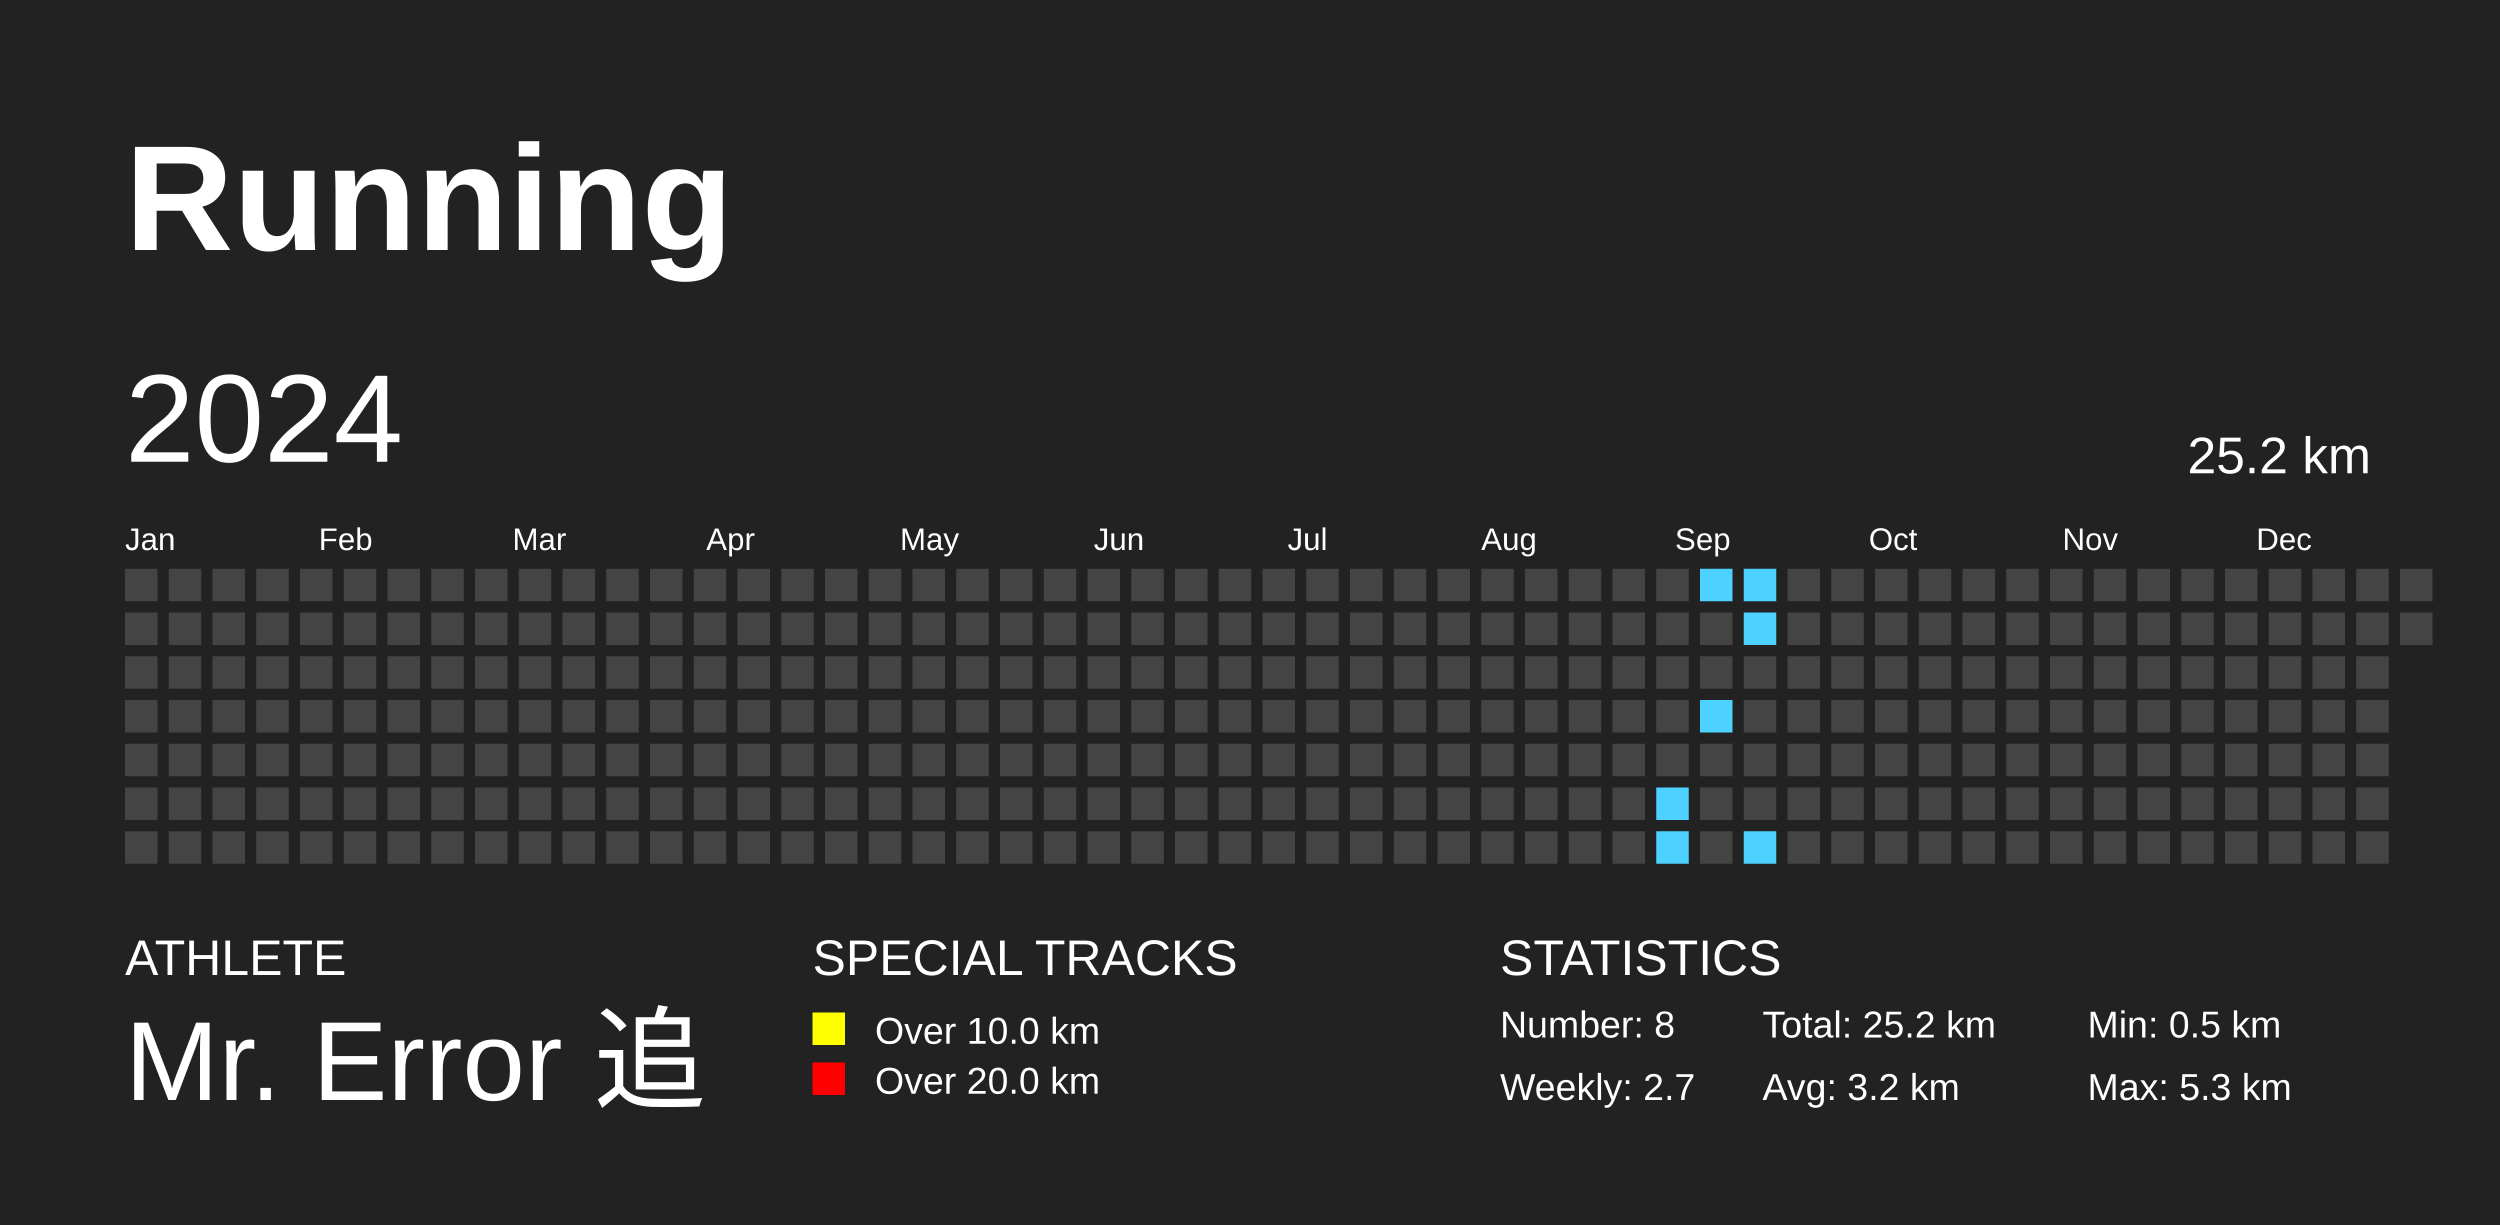
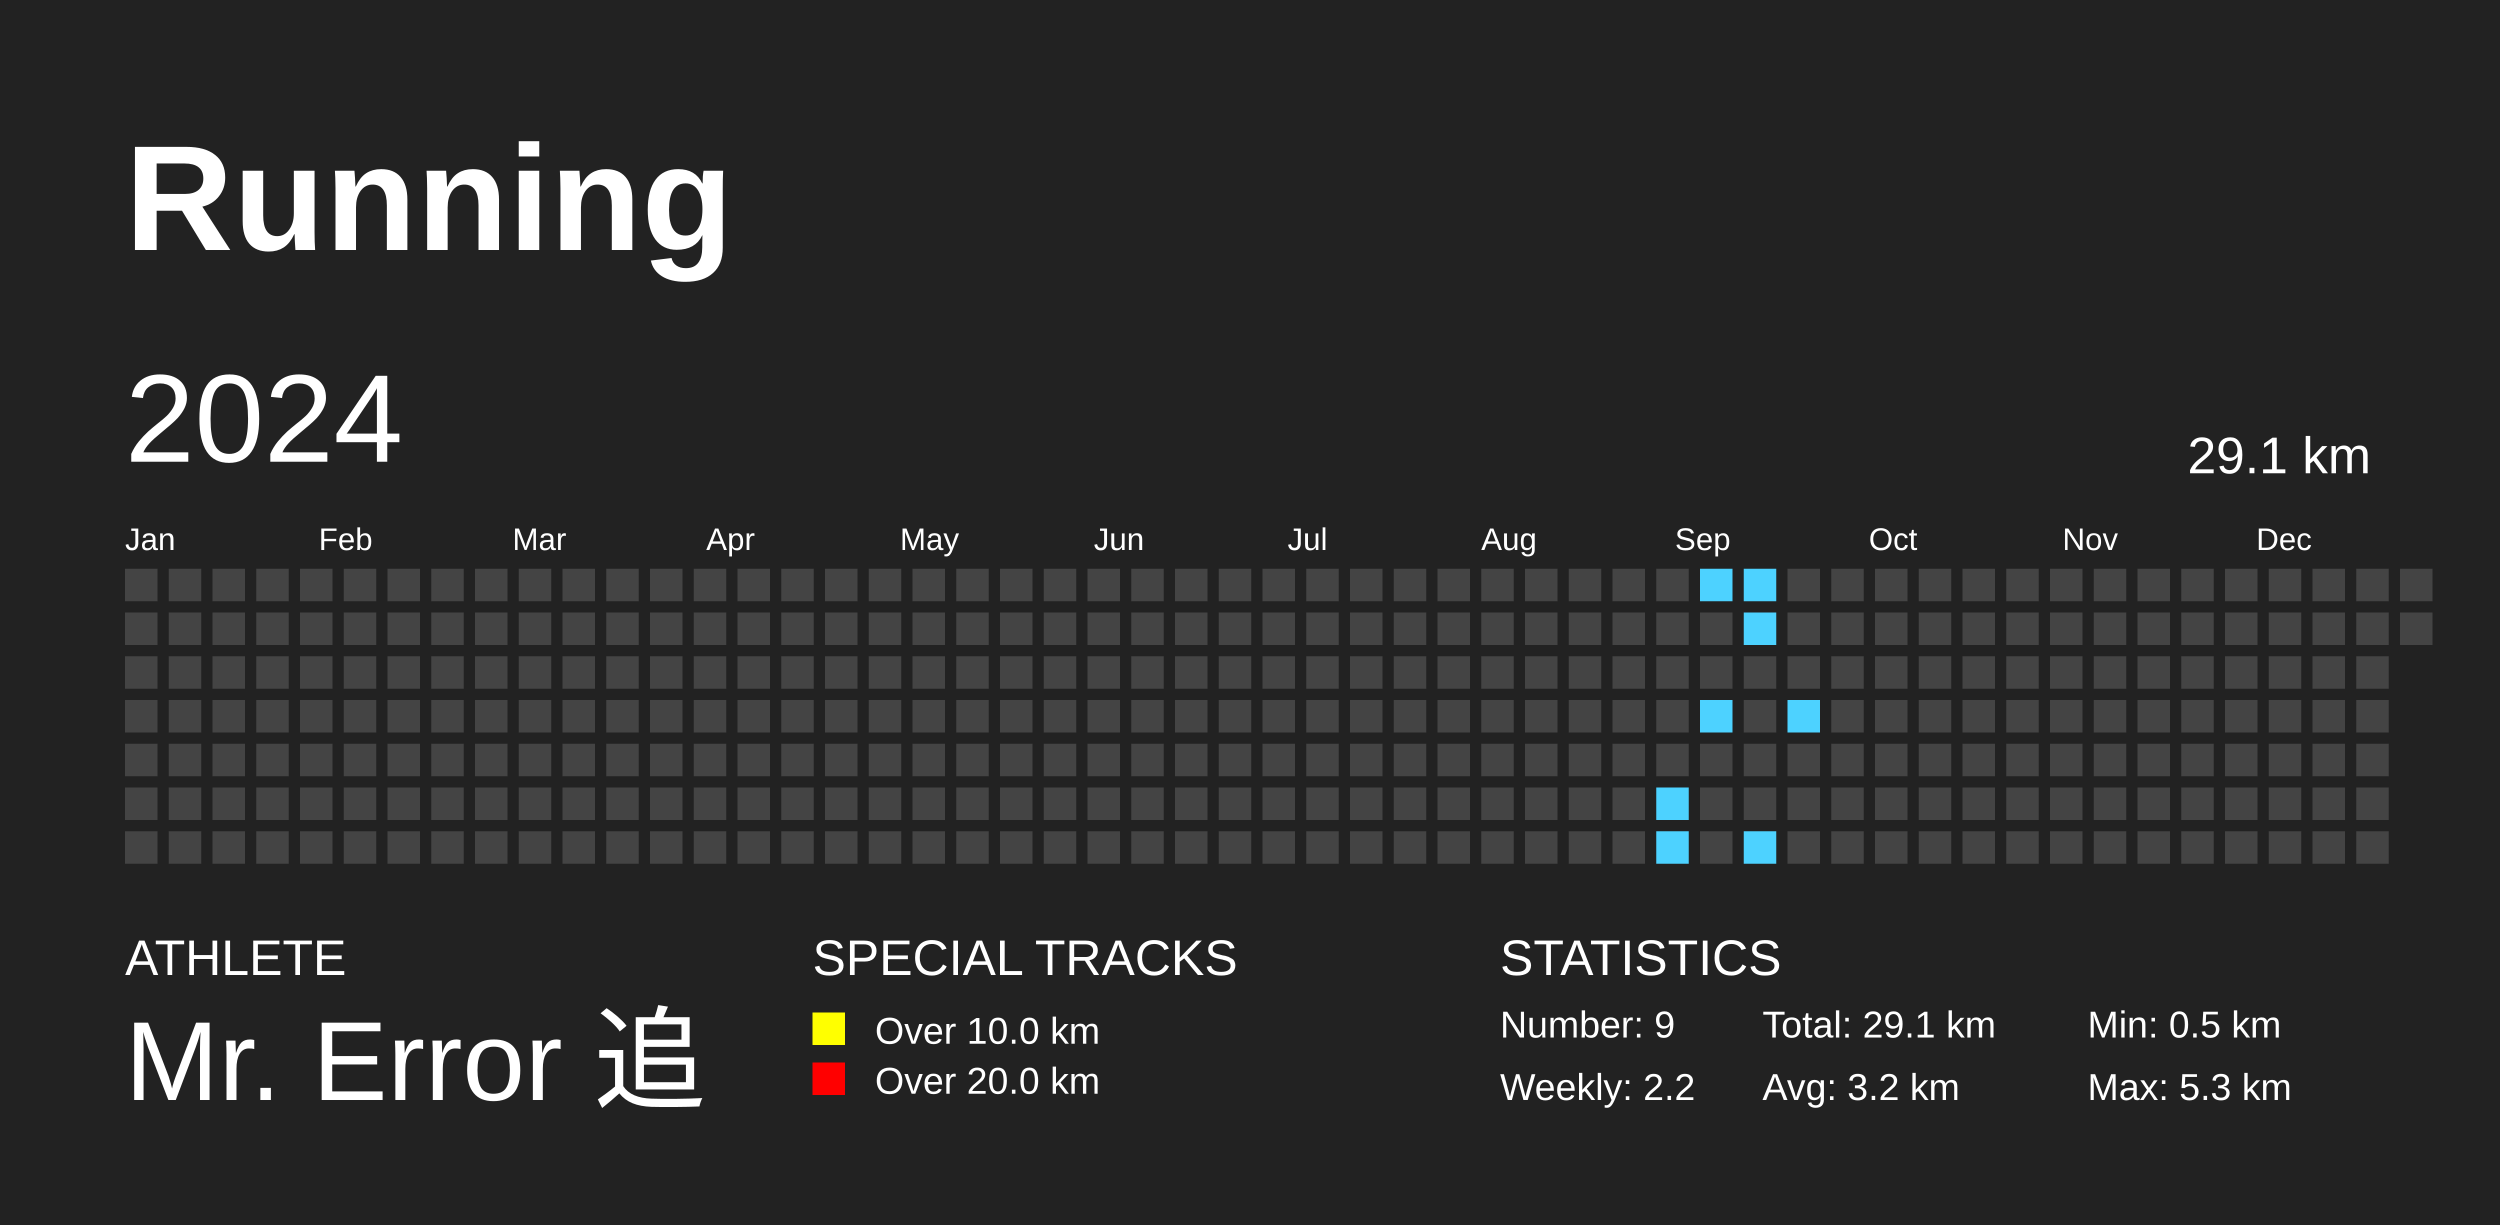
<svg xmlns="http://www.w3.org/2000/svg" baseProfile="full" height="98mm" version="1.1" viewBox="0,0,200,98" width="200mm">
  <defs />
  <rect fill="#222222" height="98" width="200" x="0" y="0" />
  <text fill="#FFFFFF" style="font-size:12px; font-family:Arial; font-weight:bold;" x="10" y="20">Running</text>
  <text fill="#FFFFFF" style="font-size:4px; font-family:Arial" x="10" y="78">ATHLETE</text>
  <text fill="#FFFFFF" style="font-size:9px; font-family:Arial" x="10" y="88">Mr. Error 追</text>
  <text fill="#FFFFFF" style="font-size:4px; font-family:Arial" x="65" y="78">SPECIAL TRACKS</text>
  <rect fill="yellow" height="2.6" width="2.6" x="65" y="81" />
  <text fill="#FFFFFF" style="font-size:3px; font-family:Arial" x="70" y="83.5">Over 10.0 km</text>
  <rect fill="red" height="2.6" width="2.6" x="65" y="85" />
  <text fill="#FFFFFF" style="font-size:3px; font-family:Arial" x="70" y="87.5">Over 20.0 km</text>
  <text fill="#FFFFFF" style="font-size:4px; font-family:Arial" x="120" y="78">STATISTICS</text>
-   <text fill="#FFFFFF" style="font-size:3px; font-family:Arial" x="120" y="83">Number: 8</text>
-   <text fill="#FFFFFF" style="font-size:3px; font-family:Arial" x="120" y="88">Weekly: 2.7</text>
-   <text fill="#FFFFFF" style="font-size:3px; font-family:Arial" x="141" y="83">Total: 25.2 km</text>
+   <text fill="#FFFFFF" style="font-size:3px; font-family:Arial" x="120" y="83">Number: 9</text>
+   <text fill="#FFFFFF" style="font-size:3px; font-family:Arial" x="120" y="88">Weekly: 2.2</text>
+   <text fill="#FFFFFF" style="font-size:3px; font-family:Arial" x="141" y="83">Total: 29.1 km</text>
  <text fill="#FFFFFF" style="font-size:3px; font-family:Arial" x="141" y="88">Avg: 3.2 km</text>
  <text fill="#FFFFFF" style="font-size:3px; font-family:Arial" x="167" y="83">Min: 0.5 km</text>
  <text fill="#FFFFFF" style="font-size:3px; font-family:Arial" x="167" y="88">Max: 5.3 km</text>
  <text dominant-baseline="hanging" fill="#FFFFFF" style="font-size:10.0px; font-family:Arial;" x="10" y="30">2024</text>
-   <text dominant-baseline="hanging" fill="#FFFFFF" style="font-size:4.125px; font-family:Arial;" x="175" y="35">25.2 km</text>
+   <text dominant-baseline="hanging" fill="#FFFFFF" style="font-size:4.125px; font-family:Arial;" x="175" y="35">29.1 km</text>
  <text fill="#FFFFFF" style="font-size:2.5px; font-family:Arial" x="10.0" y="44">Jan</text>
  <text fill="#FFFFFF" style="font-size:2.5px; font-family:Arial" x="25.5" y="44">Feb</text>
  <text fill="#FFFFFF" style="font-size:2.5px; font-family:Arial" x="41.0" y="44">Mar</text>
  <text fill="#FFFFFF" style="font-size:2.5px; font-family:Arial" x="56.5" y="44">Apr</text>
  <text fill="#FFFFFF" style="font-size:2.5px; font-family:Arial" x="72.0" y="44">May</text>
  <text fill="#FFFFFF" style="font-size:2.5px; font-family:Arial" x="87.5" y="44">Jun</text>
  <text fill="#FFFFFF" style="font-size:2.5px; font-family:Arial" x="103.0" y="44">Jul</text>
  <text fill="#FFFFFF" style="font-size:2.5px; font-family:Arial" x="118.5" y="44">Aug</text>
  <text fill="#FFFFFF" style="font-size:2.5px; font-family:Arial" x="134.0" y="44">Sep</text>
  <text fill="#FFFFFF" style="font-size:2.5px; font-family:Arial" x="149.5" y="44">Oct</text>
  <text fill="#FFFFFF" style="font-size:2.5px; font-family:Arial" x="165.0" y="44">Nov</text>
  <text fill="#FFFFFF" style="font-size:2.5px; font-family:Arial" x="180.5" y="44">Dec</text>
  <rect fill="#444444" height="2.6" width="2.6" x="10.0" y="45.5" />
  <rect fill="#444444" height="2.6" width="2.6" x="10.0" y="49.0" />
  <rect fill="#444444" height="2.6" width="2.6" x="10.0" y="52.5" />
  <rect fill="#444444" height="2.6" width="2.6" x="10.0" y="56.0" />
  <rect fill="#444444" height="2.6" width="2.6" x="10.0" y="59.5" />
  <rect fill="#444444" height="2.6" width="2.6" x="10.0" y="63.0" />
  <rect fill="#444444" height="2.6" width="2.6" x="10.0" y="66.5" />
  <rect fill="#444444" height="2.6" width="2.6" x="13.5" y="45.5" />
  <rect fill="#444444" height="2.6" width="2.6" x="13.5" y="49.0" />
  <rect fill="#444444" height="2.6" width="2.6" x="13.5" y="52.5" />
  <rect fill="#444444" height="2.6" width="2.6" x="13.5" y="56.0" />
  <rect fill="#444444" height="2.6" width="2.6" x="13.5" y="59.5" />
  <rect fill="#444444" height="2.6" width="2.6" x="13.5" y="63.0" />
  <rect fill="#444444" height="2.6" width="2.6" x="13.5" y="66.5" />
  <rect fill="#444444" height="2.6" width="2.6" x="17.0" y="45.5" />
  <rect fill="#444444" height="2.6" width="2.6" x="17.0" y="49.0" />
  <rect fill="#444444" height="2.6" width="2.6" x="17.0" y="52.5" />
  <rect fill="#444444" height="2.6" width="2.6" x="17.0" y="56.0" />
  <rect fill="#444444" height="2.6" width="2.6" x="17.0" y="59.5" />
  <rect fill="#444444" height="2.6" width="2.6" x="17.0" y="63.0" />
  <rect fill="#444444" height="2.6" width="2.6" x="17.0" y="66.5" />
  <rect fill="#444444" height="2.6" width="2.6" x="20.5" y="45.5" />
  <rect fill="#444444" height="2.6" width="2.6" x="20.5" y="49.0" />
  <rect fill="#444444" height="2.6" width="2.6" x="20.5" y="52.5" />
  <rect fill="#444444" height="2.6" width="2.6" x="20.5" y="56.0" />
  <rect fill="#444444" height="2.6" width="2.6" x="20.5" y="59.5" />
  <rect fill="#444444" height="2.6" width="2.6" x="20.5" y="63.0" />
  <rect fill="#444444" height="2.6" width="2.6" x="20.5" y="66.5" />
  <rect fill="#444444" height="2.6" width="2.6" x="24.0" y="45.5" />
  <rect fill="#444444" height="2.6" width="2.6" x="24.0" y="49.0" />
  <rect fill="#444444" height="2.6" width="2.6" x="24.0" y="52.5" />
  <rect fill="#444444" height="2.6" width="2.6" x="24.0" y="56.0" />
  <rect fill="#444444" height="2.6" width="2.6" x="24.0" y="59.5" />
  <rect fill="#444444" height="2.6" width="2.6" x="24.0" y="63.0" />
  <rect fill="#444444" height="2.6" width="2.6" x="24.0" y="66.5" />
  <rect fill="#444444" height="2.6" width="2.6" x="27.5" y="45.5" />
  <rect fill="#444444" height="2.6" width="2.6" x="27.5" y="49.0" />
  <rect fill="#444444" height="2.6" width="2.6" x="27.5" y="52.5" />
  <rect fill="#444444" height="2.6" width="2.6" x="27.5" y="56.0" />
  <rect fill="#444444" height="2.6" width="2.6" x="27.5" y="59.5" />
  <rect fill="#444444" height="2.6" width="2.6" x="27.5" y="63.0" />
  <rect fill="#444444" height="2.6" width="2.6" x="27.5" y="66.5" />
  <rect fill="#444444" height="2.6" width="2.6" x="31.0" y="45.5" />
  <rect fill="#444444" height="2.6" width="2.6" x="31.0" y="49.0" />
  <rect fill="#444444" height="2.6" width="2.6" x="31.0" y="52.5" />
  <rect fill="#444444" height="2.6" width="2.6" x="31.0" y="56.0" />
  <rect fill="#444444" height="2.6" width="2.6" x="31.0" y="59.5" />
  <rect fill="#444444" height="2.6" width="2.6" x="31.0" y="63.0" />
  <rect fill="#444444" height="2.6" width="2.6" x="31.0" y="66.5" />
  <rect fill="#444444" height="2.6" width="2.6" x="34.5" y="45.5" />
  <rect fill="#444444" height="2.6" width="2.6" x="34.5" y="49.0" />
  <rect fill="#444444" height="2.6" width="2.6" x="34.5" y="52.5" />
  <rect fill="#444444" height="2.6" width="2.6" x="34.5" y="56.0" />
  <rect fill="#444444" height="2.6" width="2.6" x="34.5" y="59.5" />
  <rect fill="#444444" height="2.6" width="2.6" x="34.5" y="63.0" />
  <rect fill="#444444" height="2.6" width="2.6" x="34.5" y="66.5" />
  <rect fill="#444444" height="2.6" width="2.6" x="38.0" y="45.5" />
  <rect fill="#444444" height="2.6" width="2.6" x="38.0" y="49.0" />
  <rect fill="#444444" height="2.6" width="2.6" x="38.0" y="52.5" />
  <rect fill="#444444" height="2.6" width="2.6" x="38.0" y="56.0" />
  <rect fill="#444444" height="2.6" width="2.6" x="38.0" y="59.5" />
  <rect fill="#444444" height="2.6" width="2.6" x="38.0" y="63.0" />
  <rect fill="#444444" height="2.6" width="2.6" x="38.0" y="66.5" />
  <rect fill="#444444" height="2.6" width="2.6" x="41.5" y="45.5" />
  <rect fill="#444444" height="2.6" width="2.6" x="41.5" y="49.0" />
  <rect fill="#444444" height="2.6" width="2.6" x="41.5" y="52.5" />
  <rect fill="#444444" height="2.6" width="2.6" x="41.5" y="56.0" />
  <rect fill="#444444" height="2.6" width="2.6" x="41.5" y="59.5" />
  <rect fill="#444444" height="2.6" width="2.6" x="41.5" y="63.0" />
  <rect fill="#444444" height="2.6" width="2.6" x="41.5" y="66.5" />
  <rect fill="#444444" height="2.6" width="2.6" x="45.0" y="45.5" />
  <rect fill="#444444" height="2.6" width="2.6" x="45.0" y="49.0" />
  <rect fill="#444444" height="2.6" width="2.6" x="45.0" y="52.5" />
  <rect fill="#444444" height="2.6" width="2.6" x="45.0" y="56.0" />
  <rect fill="#444444" height="2.6" width="2.6" x="45.0" y="59.5" />
  <rect fill="#444444" height="2.6" width="2.6" x="45.0" y="63.0" />
  <rect fill="#444444" height="2.6" width="2.6" x="45.0" y="66.5" />
  <rect fill="#444444" height="2.6" width="2.6" x="48.5" y="45.5" />
  <rect fill="#444444" height="2.6" width="2.6" x="48.5" y="49.0" />
  <rect fill="#444444" height="2.6" width="2.6" x="48.5" y="52.5" />
  <rect fill="#444444" height="2.6" width="2.6" x="48.5" y="56.0" />
  <rect fill="#444444" height="2.6" width="2.6" x="48.5" y="59.5" />
  <rect fill="#444444" height="2.6" width="2.6" x="48.5" y="63.0" />
  <rect fill="#444444" height="2.6" width="2.6" x="48.5" y="66.5" />
  <rect fill="#444444" height="2.6" width="2.6" x="52.0" y="45.5" />
  <rect fill="#444444" height="2.6" width="2.6" x="52.0" y="49.0" />
  <rect fill="#444444" height="2.6" width="2.6" x="52.0" y="52.5" />
  <rect fill="#444444" height="2.6" width="2.6" x="52.0" y="56.0" />
  <rect fill="#444444" height="2.6" width="2.6" x="52.0" y="59.5" />
  <rect fill="#444444" height="2.6" width="2.6" x="52.0" y="63.0" />
  <rect fill="#444444" height="2.6" width="2.6" x="52.0" y="66.5" />
  <rect fill="#444444" height="2.6" width="2.6" x="55.5" y="45.5" />
  <rect fill="#444444" height="2.6" width="2.6" x="55.5" y="49.0" />
  <rect fill="#444444" height="2.6" width="2.6" x="55.5" y="52.5" />
  <rect fill="#444444" height="2.6" width="2.6" x="55.5" y="56.0" />
  <rect fill="#444444" height="2.6" width="2.6" x="55.5" y="59.5" />
  <rect fill="#444444" height="2.6" width="2.6" x="55.5" y="63.0" />
  <rect fill="#444444" height="2.6" width="2.6" x="55.5" y="66.5" />
  <rect fill="#444444" height="2.6" width="2.6" x="59.0" y="45.5" />
  <rect fill="#444444" height="2.6" width="2.6" x="59.0" y="49.0" />
  <rect fill="#444444" height="2.6" width="2.6" x="59.0" y="52.5" />
  <rect fill="#444444" height="2.6" width="2.6" x="59.0" y="56.0" />
  <rect fill="#444444" height="2.6" width="2.6" x="59.0" y="59.5" />
  <rect fill="#444444" height="2.6" width="2.6" x="59.0" y="63.0" />
  <rect fill="#444444" height="2.6" width="2.6" x="59.0" y="66.5" />
  <rect fill="#444444" height="2.6" width="2.6" x="62.5" y="45.5" />
  <rect fill="#444444" height="2.6" width="2.6" x="62.5" y="49.0" />
  <rect fill="#444444" height="2.6" width="2.6" x="62.5" y="52.5" />
  <rect fill="#444444" height="2.6" width="2.6" x="62.5" y="56.0" />
  <rect fill="#444444" height="2.6" width="2.6" x="62.5" y="59.5" />
  <rect fill="#444444" height="2.6" width="2.6" x="62.5" y="63.0" />
  <rect fill="#444444" height="2.6" width="2.6" x="62.5" y="66.5" />
  <rect fill="#444444" height="2.6" width="2.6" x="66.0" y="45.5" />
  <rect fill="#444444" height="2.6" width="2.6" x="66.0" y="49.0" />
  <rect fill="#444444" height="2.6" width="2.6" x="66.0" y="52.5" />
  <rect fill="#444444" height="2.6" width="2.6" x="66.0" y="56.0" />
  <rect fill="#444444" height="2.6" width="2.6" x="66.0" y="59.5" />
  <rect fill="#444444" height="2.6" width="2.6" x="66.0" y="63.0" />
  <rect fill="#444444" height="2.6" width="2.6" x="66.0" y="66.5" />
  <rect fill="#444444" height="2.6" width="2.6" x="69.5" y="45.5" />
  <rect fill="#444444" height="2.6" width="2.6" x="69.5" y="49.0" />
  <rect fill="#444444" height="2.6" width="2.6" x="69.5" y="52.5" />
  <rect fill="#444444" height="2.6" width="2.6" x="69.5" y="56.0" />
  <rect fill="#444444" height="2.6" width="2.6" x="69.5" y="59.5" />
  <rect fill="#444444" height="2.6" width="2.6" x="69.5" y="63.0" />
  <rect fill="#444444" height="2.6" width="2.6" x="69.5" y="66.5" />
  <rect fill="#444444" height="2.6" width="2.6" x="73.0" y="45.5" />
  <rect fill="#444444" height="2.6" width="2.6" x="73.0" y="49.0" />
  <rect fill="#444444" height="2.6" width="2.6" x="73.0" y="52.5" />
  <rect fill="#444444" height="2.6" width="2.6" x="73.0" y="56.0" />
  <rect fill="#444444" height="2.6" width="2.6" x="73.0" y="59.5" />
  <rect fill="#444444" height="2.6" width="2.6" x="73.0" y="63.0" />
  <rect fill="#444444" height="2.6" width="2.6" x="73.0" y="66.5" />
  <rect fill="#444444" height="2.6" width="2.6" x="76.5" y="45.5" />
  <rect fill="#444444" height="2.6" width="2.6" x="76.5" y="49.0" />
  <rect fill="#444444" height="2.6" width="2.6" x="76.5" y="52.5" />
  <rect fill="#444444" height="2.6" width="2.6" x="76.5" y="56.0" />
  <rect fill="#444444" height="2.6" width="2.6" x="76.5" y="59.5" />
  <rect fill="#444444" height="2.6" width="2.6" x="76.5" y="63.0" />
  <rect fill="#444444" height="2.6" width="2.6" x="76.5" y="66.5" />
  <rect fill="#444444" height="2.6" width="2.6" x="80.0" y="45.5" />
  <rect fill="#444444" height="2.6" width="2.6" x="80.0" y="49.0" />
  <rect fill="#444444" height="2.6" width="2.6" x="80.0" y="52.5" />
  <rect fill="#444444" height="2.6" width="2.6" x="80.0" y="56.0" />
  <rect fill="#444444" height="2.6" width="2.6" x="80.0" y="59.5" />
  <rect fill="#444444" height="2.6" width="2.6" x="80.0" y="63.0" />
  <rect fill="#444444" height="2.6" width="2.6" x="80.0" y="66.5" />
  <rect fill="#444444" height="2.6" width="2.6" x="83.5" y="45.5" />
  <rect fill="#444444" height="2.6" width="2.6" x="83.5" y="49.0" />
  <rect fill="#444444" height="2.6" width="2.6" x="83.5" y="52.5" />
  <rect fill="#444444" height="2.6" width="2.6" x="83.5" y="56.0" />
  <rect fill="#444444" height="2.6" width="2.6" x="83.5" y="59.5" />
  <rect fill="#444444" height="2.6" width="2.6" x="83.5" y="63.0" />
  <rect fill="#444444" height="2.6" width="2.6" x="83.5" y="66.5" />
  <rect fill="#444444" height="2.6" width="2.6" x="87.0" y="45.5" />
  <rect fill="#444444" height="2.6" width="2.6" x="87.0" y="49.0" />
  <rect fill="#444444" height="2.6" width="2.6" x="87.0" y="52.5" />
  <rect fill="#444444" height="2.6" width="2.6" x="87.0" y="56.0" />
  <rect fill="#444444" height="2.6" width="2.6" x="87.0" y="59.5" />
  <rect fill="#444444" height="2.6" width="2.6" x="87.0" y="63.0" />
  <rect fill="#444444" height="2.6" width="2.6" x="87.0" y="66.5" />
  <rect fill="#444444" height="2.6" width="2.6" x="90.5" y="45.5" />
  <rect fill="#444444" height="2.6" width="2.6" x="90.5" y="49.0" />
  <rect fill="#444444" height="2.6" width="2.6" x="90.5" y="52.5" />
  <rect fill="#444444" height="2.6" width="2.6" x="90.5" y="56.0" />
  <rect fill="#444444" height="2.6" width="2.6" x="90.5" y="59.5" />
  <rect fill="#444444" height="2.6" width="2.6" x="90.5" y="63.0" />
  <rect fill="#444444" height="2.6" width="2.6" x="90.5" y="66.5" />
  <rect fill="#444444" height="2.6" width="2.6" x="94.0" y="45.5" />
  <rect fill="#444444" height="2.6" width="2.6" x="94.0" y="49.0" />
  <rect fill="#444444" height="2.6" width="2.6" x="94.0" y="52.5" />
  <rect fill="#444444" height="2.6" width="2.6" x="94.0" y="56.0" />
  <rect fill="#444444" height="2.6" width="2.6" x="94.0" y="59.5" />
  <rect fill="#444444" height="2.6" width="2.6" x="94.0" y="63.0" />
  <rect fill="#444444" height="2.6" width="2.6" x="94.0" y="66.5" />
  <rect fill="#444444" height="2.6" width="2.6" x="97.5" y="45.5" />
  <rect fill="#444444" height="2.6" width="2.6" x="97.5" y="49.0" />
  <rect fill="#444444" height="2.6" width="2.6" x="97.5" y="52.5" />
  <rect fill="#444444" height="2.6" width="2.6" x="97.5" y="56.0" />
  <rect fill="#444444" height="2.6" width="2.6" x="97.5" y="59.5" />
  <rect fill="#444444" height="2.6" width="2.6" x="97.5" y="63.0" />
  <rect fill="#444444" height="2.6" width="2.6" x="97.5" y="66.5" />
  <rect fill="#444444" height="2.6" width="2.6" x="101.0" y="45.5" />
  <rect fill="#444444" height="2.6" width="2.6" x="101.0" y="49.0" />
  <rect fill="#444444" height="2.6" width="2.6" x="101.0" y="52.5" />
  <rect fill="#444444" height="2.6" width="2.6" x="101.0" y="56.0" />
  <rect fill="#444444" height="2.6" width="2.6" x="101.0" y="59.5" />
  <rect fill="#444444" height="2.6" width="2.6" x="101.0" y="63.0" />
  <rect fill="#444444" height="2.6" width="2.6" x="101.0" y="66.5" />
  <rect fill="#444444" height="2.6" width="2.6" x="104.5" y="45.5" />
  <rect fill="#444444" height="2.6" width="2.6" x="104.5" y="49.0" />
  <rect fill="#444444" height="2.6" width="2.6" x="104.5" y="52.5" />
  <rect fill="#444444" height="2.6" width="2.6" x="104.5" y="56.0" />
  <rect fill="#444444" height="2.6" width="2.6" x="104.5" y="59.5" />
  <rect fill="#444444" height="2.6" width="2.6" x="104.5" y="63.0" />
  <rect fill="#444444" height="2.6" width="2.6" x="104.5" y="66.5" />
  <rect fill="#444444" height="2.6" width="2.6" x="108.0" y="45.5" />
  <rect fill="#444444" height="2.6" width="2.6" x="108.0" y="49.0" />
  <rect fill="#444444" height="2.6" width="2.6" x="108.0" y="52.5" />
  <rect fill="#444444" height="2.6" width="2.6" x="108.0" y="56.0" />
  <rect fill="#444444" height="2.6" width="2.6" x="108.0" y="59.5" />
  <rect fill="#444444" height="2.6" width="2.6" x="108.0" y="63.0" />
  <rect fill="#444444" height="2.6" width="2.6" x="108.0" y="66.5" />
  <rect fill="#444444" height="2.6" width="2.6" x="111.5" y="45.5" />
  <rect fill="#444444" height="2.6" width="2.6" x="111.5" y="49.0" />
  <rect fill="#444444" height="2.6" width="2.6" x="111.5" y="52.5" />
  <rect fill="#444444" height="2.6" width="2.6" x="111.5" y="56.0" />
  <rect fill="#444444" height="2.6" width="2.6" x="111.5" y="59.5" />
  <rect fill="#444444" height="2.6" width="2.6" x="111.5" y="63.0" />
  <rect fill="#444444" height="2.6" width="2.6" x="111.5" y="66.5" />
  <rect fill="#444444" height="2.6" width="2.6" x="115.0" y="45.5" />
  <rect fill="#444444" height="2.6" width="2.6" x="115.0" y="49.0" />
  <rect fill="#444444" height="2.6" width="2.6" x="115.0" y="52.5" />
  <rect fill="#444444" height="2.6" width="2.6" x="115.0" y="56.0" />
  <rect fill="#444444" height="2.6" width="2.6" x="115.0" y="59.5" />
  <rect fill="#444444" height="2.6" width="2.6" x="115.0" y="63.0" />
  <rect fill="#444444" height="2.6" width="2.6" x="115.0" y="66.5" />
  <rect fill="#444444" height="2.6" width="2.6" x="118.5" y="45.5" />
  <rect fill="#444444" height="2.6" width="2.6" x="118.5" y="49.0" />
  <rect fill="#444444" height="2.6" width="2.6" x="118.5" y="52.5" />
  <rect fill="#444444" height="2.6" width="2.6" x="118.5" y="56.0" />
  <rect fill="#444444" height="2.6" width="2.6" x="118.5" y="59.5" />
  <rect fill="#444444" height="2.6" width="2.6" x="118.5" y="63.0" />
  <rect fill="#444444" height="2.6" width="2.6" x="118.5" y="66.5" />
  <rect fill="#444444" height="2.6" width="2.6" x="122.0" y="45.5" />
  <rect fill="#444444" height="2.6" width="2.6" x="122.0" y="49.0" />
  <rect fill="#444444" height="2.6" width="2.6" x="122.0" y="52.5" />
  <rect fill="#444444" height="2.6" width="2.6" x="122.0" y="56.0" />
  <rect fill="#444444" height="2.6" width="2.6" x="122.0" y="59.5" />
  <rect fill="#444444" height="2.6" width="2.6" x="122.0" y="63.0" />
  <rect fill="#444444" height="2.6" width="2.6" x="122.0" y="66.5" />
  <rect fill="#444444" height="2.6" width="2.6" x="125.5" y="45.5" />
  <rect fill="#444444" height="2.6" width="2.6" x="125.5" y="49.0" />
  <rect fill="#444444" height="2.6" width="2.6" x="125.5" y="52.5" />
  <rect fill="#444444" height="2.6" width="2.6" x="125.5" y="56.0" />
  <rect fill="#444444" height="2.6" width="2.6" x="125.5" y="59.5" />
  <rect fill="#444444" height="2.6" width="2.6" x="125.5" y="63.0" />
  <rect fill="#444444" height="2.6" width="2.6" x="125.5" y="66.5" />
  <rect fill="#444444" height="2.6" width="2.6" x="129.0" y="45.5" />
  <rect fill="#444444" height="2.6" width="2.6" x="129.0" y="49.0" />
  <rect fill="#444444" height="2.6" width="2.6" x="129.0" y="52.5" />
  <rect fill="#444444" height="2.6" width="2.6" x="129.0" y="56.0" />
  <rect fill="#444444" height="2.6" width="2.6" x="129.0" y="59.5" />
  <rect fill="#444444" height="2.6" width="2.6" x="129.0" y="63.0" />
  <rect fill="#444444" height="2.6" width="2.6" x="129.0" y="66.5" />
  <rect fill="#444444" height="2.6" width="2.6" x="132.5" y="45.5" />
  <rect fill="#444444" height="2.6" width="2.6" x="132.5" y="49.0" />
  <rect fill="#444444" height="2.6" width="2.6" x="132.5" y="52.5" />
  <rect fill="#444444" height="2.6" width="2.6" x="132.5" y="56.0" />
  <rect fill="#444444" height="2.6" width="2.6" x="132.5" y="59.5" />
  <rect fill="#4dd2ff" height="2.6" width="2.6" x="132.5" y="63.0" />
  <rect fill="#4dd2ff" height="2.6" width="2.6" x="132.5" y="66.5" />
  <rect fill="#4dd2ff" height="2.6" width="2.6" x="136.0" y="45.5" />
  <rect fill="#444444" height="2.6" width="2.6" x="136.0" y="49.0" />
  <rect fill="#444444" height="2.6" width="2.6" x="136.0" y="52.5" />
  <rect fill="#4dd2ff" height="2.6" width="2.6" x="136.0" y="56.0" />
  <rect fill="#444444" height="2.6" width="2.6" x="136.0" y="59.5" />
  <rect fill="#444444" height="2.6" width="2.6" x="136.0" y="63.0" />
  <rect fill="#444444" height="2.6" width="2.6" x="136.0" y="66.5" />
  <rect fill="#4dd2ff" height="2.6" width="2.6" x="139.5" y="45.5" />
  <rect fill="#4dd2ff" height="2.6" width="2.6" x="139.5" y="49.0" />
  <rect fill="#444444" height="2.6" width="2.6" x="139.5" y="52.5" />
  <rect fill="#444444" height="2.6" width="2.6" x="139.5" y="56.0" />
  <rect fill="#444444" height="2.6" width="2.6" x="139.5" y="59.5" />
  <rect fill="#444444" height="2.6" width="2.6" x="139.5" y="63.0" />
  <rect fill="#4dd2ff" height="2.6" width="2.6" x="139.5" y="66.5" />
  <rect fill="#444444" height="2.6" width="2.6" x="143.0" y="45.5" />
  <rect fill="#444444" height="2.6" width="2.6" x="143.0" y="49.0" />
  <rect fill="#444444" height="2.6" width="2.6" x="143.0" y="52.5" />
-   <rect fill="#444444" height="2.6" width="2.6" x="143.0" y="56.0" />
+   <rect fill="#4dd2ff" height="2.6" width="2.6" x="143.0" y="56.0" />
  <rect fill="#444444" height="2.6" width="2.6" x="143.0" y="59.5" />
  <rect fill="#444444" height="2.6" width="2.6" x="143.0" y="63.0" />
  <rect fill="#444444" height="2.6" width="2.6" x="143.0" y="66.5" />
  <rect fill="#444444" height="2.6" width="2.6" x="146.5" y="45.5" />
  <rect fill="#444444" height="2.6" width="2.6" x="146.5" y="49.0" />
  <rect fill="#444444" height="2.6" width="2.6" x="146.5" y="52.5" />
  <rect fill="#444444" height="2.6" width="2.6" x="146.5" y="56.0" />
  <rect fill="#444444" height="2.6" width="2.6" x="146.5" y="59.5" />
  <rect fill="#444444" height="2.6" width="2.6" x="146.5" y="63.0" />
  <rect fill="#444444" height="2.6" width="2.6" x="146.5" y="66.5" />
  <rect fill="#444444" height="2.6" width="2.6" x="150.0" y="45.5" />
  <rect fill="#444444" height="2.6" width="2.6" x="150.0" y="49.0" />
  <rect fill="#444444" height="2.6" width="2.6" x="150.0" y="52.5" />
  <rect fill="#444444" height="2.6" width="2.6" x="150.0" y="56.0" />
  <rect fill="#444444" height="2.6" width="2.6" x="150.0" y="59.5" />
  <rect fill="#444444" height="2.6" width="2.6" x="150.0" y="63.0" />
  <rect fill="#444444" height="2.6" width="2.6" x="150.0" y="66.5" />
  <rect fill="#444444" height="2.6" width="2.6" x="153.5" y="45.5" />
  <rect fill="#444444" height="2.6" width="2.6" x="153.5" y="49.0" />
  <rect fill="#444444" height="2.6" width="2.6" x="153.5" y="52.5" />
  <rect fill="#444444" height="2.6" width="2.6" x="153.5" y="56.0" />
  <rect fill="#444444" height="2.6" width="2.6" x="153.5" y="59.5" />
  <rect fill="#444444" height="2.6" width="2.6" x="153.5" y="63.0" />
  <rect fill="#444444" height="2.6" width="2.6" x="153.5" y="66.5" />
  <rect fill="#444444" height="2.6" width="2.6" x="157.0" y="45.5" />
  <rect fill="#444444" height="2.6" width="2.6" x="157.0" y="49.0" />
  <rect fill="#444444" height="2.6" width="2.6" x="157.0" y="52.5" />
  <rect fill="#444444" height="2.6" width="2.6" x="157.0" y="56.0" />
  <rect fill="#444444" height="2.6" width="2.6" x="157.0" y="59.5" />
  <rect fill="#444444" height="2.6" width="2.6" x="157.0" y="63.0" />
  <rect fill="#444444" height="2.6" width="2.6" x="157.0" y="66.5" />
  <rect fill="#444444" height="2.6" width="2.6" x="160.5" y="45.5" />
  <rect fill="#444444" height="2.6" width="2.6" x="160.5" y="49.0" />
  <rect fill="#444444" height="2.6" width="2.6" x="160.5" y="52.5" />
  <rect fill="#444444" height="2.6" width="2.6" x="160.5" y="56.0" />
  <rect fill="#444444" height="2.6" width="2.6" x="160.5" y="59.5" />
  <rect fill="#444444" height="2.6" width="2.6" x="160.5" y="63.0" />
  <rect fill="#444444" height="2.6" width="2.6" x="160.5" y="66.5" />
  <rect fill="#444444" height="2.6" width="2.6" x="164.0" y="45.5" />
  <rect fill="#444444" height="2.6" width="2.6" x="164.0" y="49.0" />
  <rect fill="#444444" height="2.6" width="2.6" x="164.0" y="52.5" />
  <rect fill="#444444" height="2.6" width="2.6" x="164.0" y="56.0" />
  <rect fill="#444444" height="2.6" width="2.6" x="164.0" y="59.5" />
  <rect fill="#444444" height="2.6" width="2.6" x="164.0" y="63.0" />
  <rect fill="#444444" height="2.6" width="2.6" x="164.0" y="66.5" />
  <rect fill="#444444" height="2.6" width="2.6" x="167.5" y="45.5" />
  <rect fill="#444444" height="2.6" width="2.6" x="167.5" y="49.0" />
  <rect fill="#444444" height="2.6" width="2.6" x="167.5" y="52.5" />
  <rect fill="#444444" height="2.6" width="2.6" x="167.5" y="56.0" />
  <rect fill="#444444" height="2.6" width="2.6" x="167.5" y="59.5" />
  <rect fill="#444444" height="2.6" width="2.6" x="167.5" y="63.0" />
  <rect fill="#444444" height="2.6" width="2.6" x="167.5" y="66.5" />
  <rect fill="#444444" height="2.6" width="2.6" x="171.0" y="45.5" />
  <rect fill="#444444" height="2.6" width="2.6" x="171.0" y="49.0" />
  <rect fill="#444444" height="2.6" width="2.6" x="171.0" y="52.5" />
  <rect fill="#444444" height="2.6" width="2.6" x="171.0" y="56.0" />
  <rect fill="#444444" height="2.6" width="2.6" x="171.0" y="59.5" />
  <rect fill="#444444" height="2.6" width="2.6" x="171.0" y="63.0" />
  <rect fill="#444444" height="2.6" width="2.6" x="171.0" y="66.5" />
  <rect fill="#444444" height="2.6" width="2.6" x="174.5" y="45.5" />
  <rect fill="#444444" height="2.6" width="2.6" x="174.5" y="49.0" />
  <rect fill="#444444" height="2.6" width="2.6" x="174.5" y="52.5" />
  <rect fill="#444444" height="2.6" width="2.6" x="174.5" y="56.0" />
  <rect fill="#444444" height="2.6" width="2.6" x="174.5" y="59.5" />
  <rect fill="#444444" height="2.6" width="2.6" x="174.5" y="63.0" />
  <rect fill="#444444" height="2.6" width="2.6" x="174.5" y="66.5" />
  <rect fill="#444444" height="2.6" width="2.6" x="178.0" y="45.5" />
  <rect fill="#444444" height="2.6" width="2.6" x="178.0" y="49.0" />
  <rect fill="#444444" height="2.6" width="2.6" x="178.0" y="52.5" />
  <rect fill="#444444" height="2.6" width="2.6" x="178.0" y="56.0" />
  <rect fill="#444444" height="2.6" width="2.6" x="178.0" y="59.5" />
  <rect fill="#444444" height="2.6" width="2.6" x="178.0" y="63.0" />
  <rect fill="#444444" height="2.6" width="2.6" x="178.0" y="66.5" />
  <rect fill="#444444" height="2.6" width="2.6" x="181.5" y="45.5" />
  <rect fill="#444444" height="2.6" width="2.6" x="181.5" y="49.0" />
  <rect fill="#444444" height="2.6" width="2.6" x="181.5" y="52.5" />
  <rect fill="#444444" height="2.6" width="2.6" x="181.5" y="56.0" />
  <rect fill="#444444" height="2.6" width="2.6" x="181.5" y="59.5" />
  <rect fill="#444444" height="2.6" width="2.6" x="181.5" y="63.0" />
  <rect fill="#444444" height="2.6" width="2.6" x="181.5" y="66.5" />
  <rect fill="#444444" height="2.6" width="2.6" x="185.0" y="45.5" />
  <rect fill="#444444" height="2.6" width="2.6" x="185.0" y="49.0" />
  <rect fill="#444444" height="2.6" width="2.6" x="185.0" y="52.5" />
  <rect fill="#444444" height="2.6" width="2.6" x="185.0" y="56.0" />
  <rect fill="#444444" height="2.6" width="2.6" x="185.0" y="59.5" />
  <rect fill="#444444" height="2.6" width="2.6" x="185.0" y="63.0" />
  <rect fill="#444444" height="2.6" width="2.6" x="185.0" y="66.5" />
  <rect fill="#444444" height="2.6" width="2.6" x="188.5" y="45.5" />
  <rect fill="#444444" height="2.6" width="2.6" x="188.5" y="49.0" />
  <rect fill="#444444" height="2.6" width="2.6" x="188.5" y="52.5" />
  <rect fill="#444444" height="2.6" width="2.6" x="188.5" y="56.0" />
  <rect fill="#444444" height="2.6" width="2.6" x="188.5" y="59.5" />
  <rect fill="#444444" height="2.6" width="2.6" x="188.5" y="63.0" />
  <rect fill="#444444" height="2.6" width="2.6" x="188.5" y="66.5" />
  <rect fill="#444444" height="2.6" width="2.6" x="192.0" y="45.5" />
  <rect fill="#444444" height="2.6" width="2.6" x="192.0" y="49.0" />
</svg>
